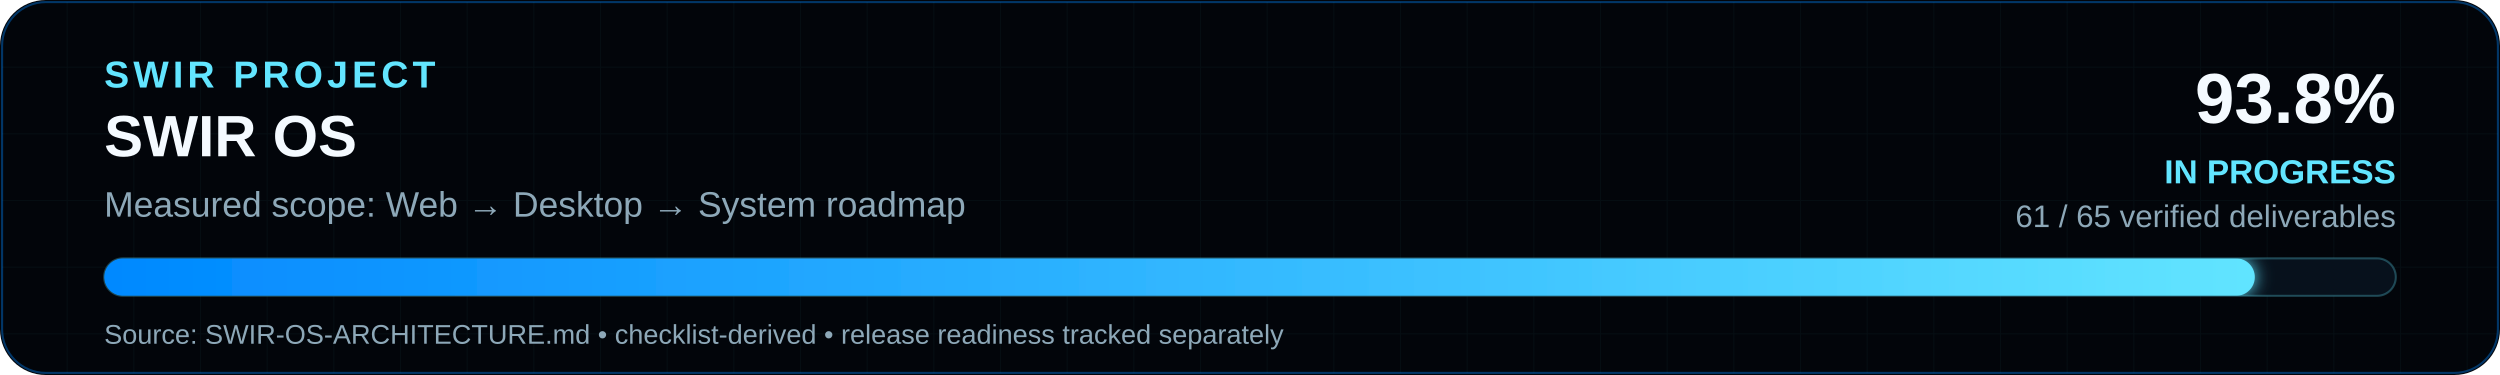
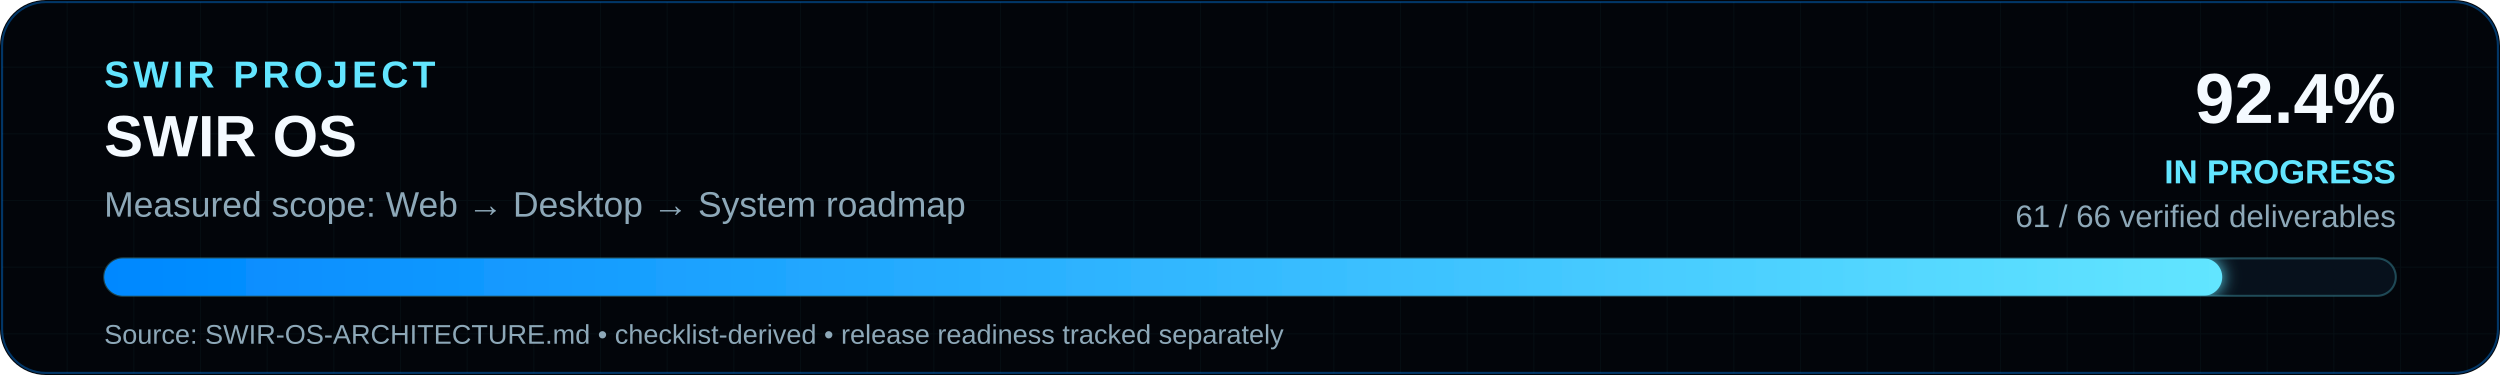
<svg xmlns="http://www.w3.org/2000/svg" viewBox="0 0 1200 180" role="img" aria-labelledby="progressCardTitle progressCardDesc">
  <defs>
    <linearGradient id="progressGradient" x1="0" y1="0" x2="1" y2="0">
      <stop offset="0" stop-color="#0088FF" />
      <stop offset="1" stop-color="#62E5FF" />
    </linearGradient>
    <filter id="softGlow" x="-10%" y="-150%" width="120%" height="400%">
      <feGaussianBlur stdDeviation="4" result="blur" />
      <feMerge>
        <feMergeNode in="blur" />
        <feMergeNode in="SourceGraphic" />
      </feMerge>
    </filter>
    <clipPath id="cardTrackClip">
      <rect x="50" y="124" width="1100" height="18" rx="9" />
    </clipPath>
    <pattern id="grid" width="32" height="32" patternUnits="userSpaceOnUse">
      <path d="M 32 0 L 0 0 0 32" fill="none" stroke="#62E5FF" stroke-opacity="0.035" stroke-width="1" />
    </pattern>
  </defs>
  <rect width="1200" height="180" rx="22" fill="#02050A" />
  <rect x="1" y="1" width="1198" height="178" rx="21" fill="none" stroke="#0088FF" stroke-opacity="0.38" />
  <rect x="1" y="1" width="1198" height="178" rx="21" fill="url(#grid)" />
  <text x="50" y="42" fill="#62E5FF" font-family="system-ui,Segoe UI,Arial,sans-serif" font-size="18" font-weight="700" letter-spacing="2">SWIR PROJECT</text>
  <text x="50" y="75" fill="#F4FAFF" font-family="system-ui,Segoe UI,Arial,sans-serif" font-size="28" font-weight="700">SWIR OS</text>
  <text x="50" y="104" fill="#8DA8B8" font-family="system-ui,Segoe UI,Arial,sans-serif" font-size="17">Measured scope: Web → Desktop → System roadmap</text>
-   <text x="1150" y="59" text-anchor="end" fill="#F4FAFF" font-family="system-ui,Segoe UI,Arial,sans-serif" font-size="34" font-weight="800">93.8%</text>
+   <text x="1150" y="59" text-anchor="end" fill="#F4FAFF" font-family="system-ui,Segoe UI,Arial,sans-serif" font-size="34" font-weight="800">92.4%</text>
  <text x="1150" y="88" text-anchor="end" fill="#62E5FF" font-family="system-ui,Segoe UI,Arial,sans-serif" font-size="16" font-weight="700">IN PROGRESS</text>
-   <text x="1150" y="109" text-anchor="end" fill="#8DA8B8" font-family="system-ui,Segoe UI,Arial,sans-serif" font-size="15">61 / 65 verified deliverables</text>
+   <text x="1150" y="109" text-anchor="end" fill="#8DA8B8" font-family="system-ui,Segoe UI,Arial,sans-serif" font-size="15">61 / 66 verified deliverables</text>
  <rect x="50" y="124" width="1100" height="18" rx="9" fill="#07111C" stroke="#62E5FF" stroke-opacity="0.28" />
-   <rect x="50" y="124" width="1032.308" height="18" rx="9" fill="url(#progressGradient)" clip-path="url(#cardTrackClip)" filter="url(#softGlow)" />
+   <rect x="50" y="124" width="1016.667" height="18" rx="9" fill="url(#progressGradient)" clip-path="url(#cardTrackClip)" filter="url(#softGlow)" />
  <text x="50" y="165" fill="#8DA8B8" font-family="system-ui,Segoe UI,Arial,sans-serif" font-size="13">Source: SWIR-OS-ARCHITECTURE.md • checklist-derived • release readiness tracked separately</text>
</svg>
